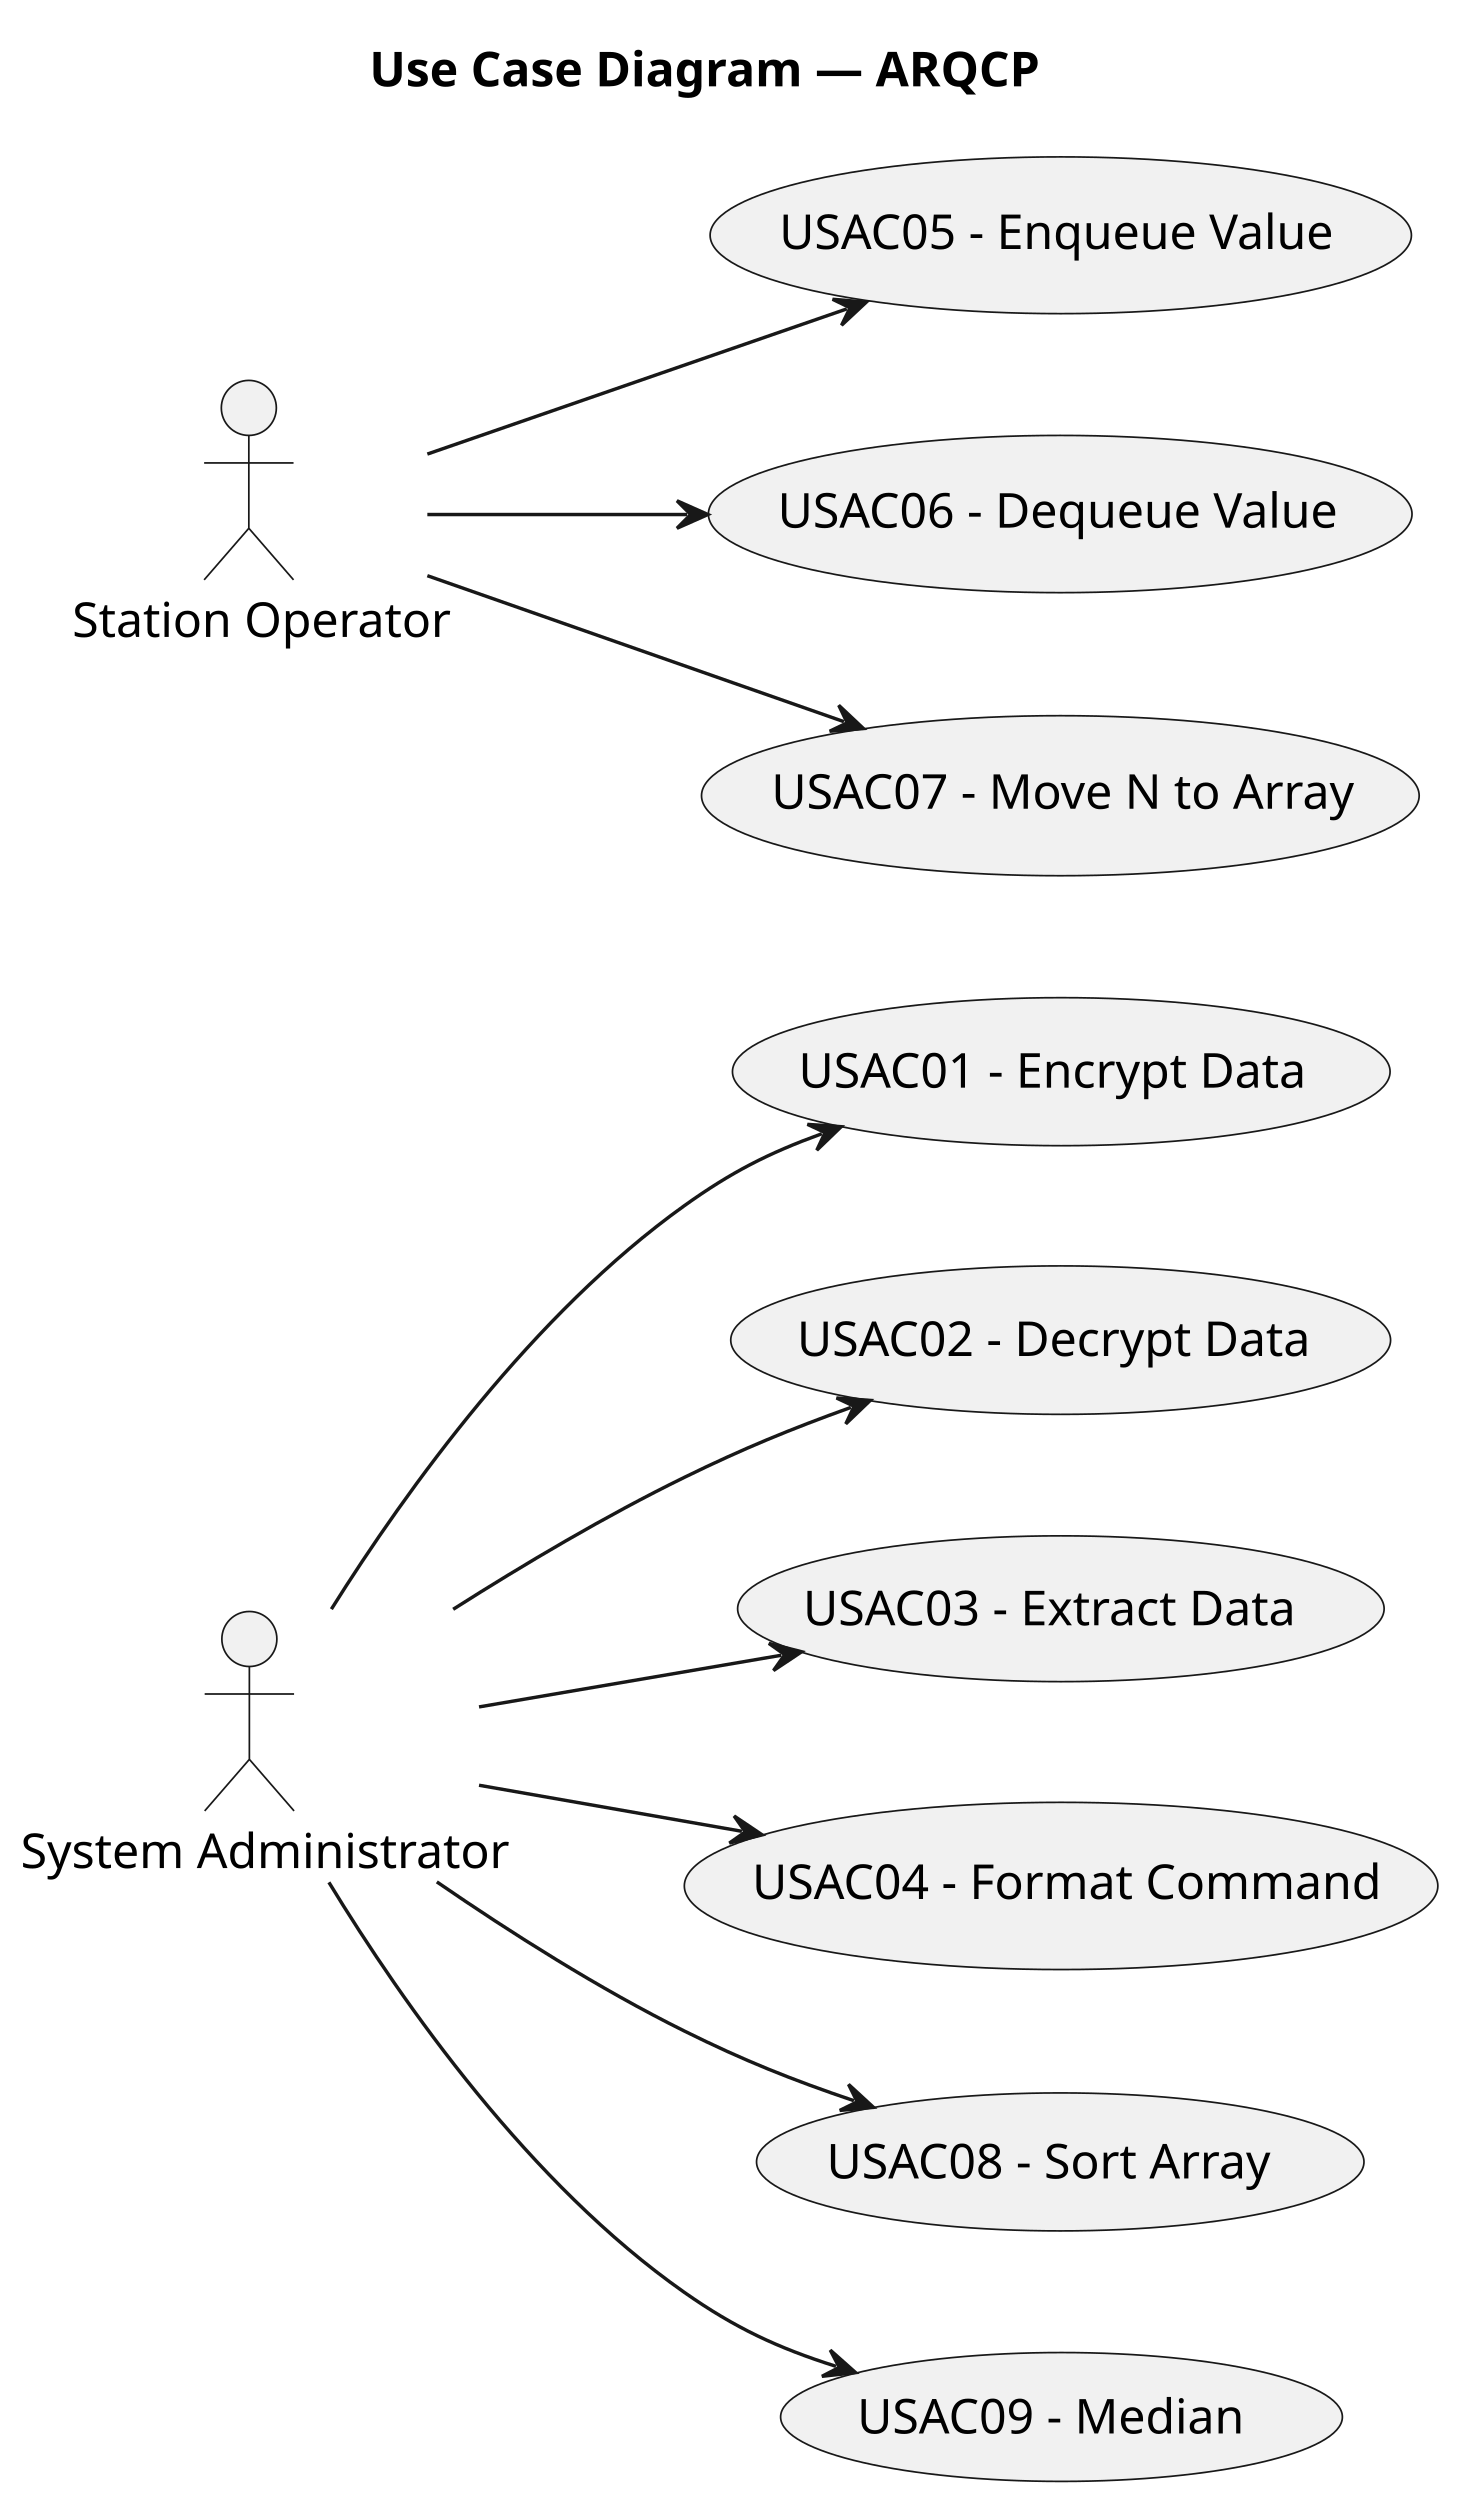
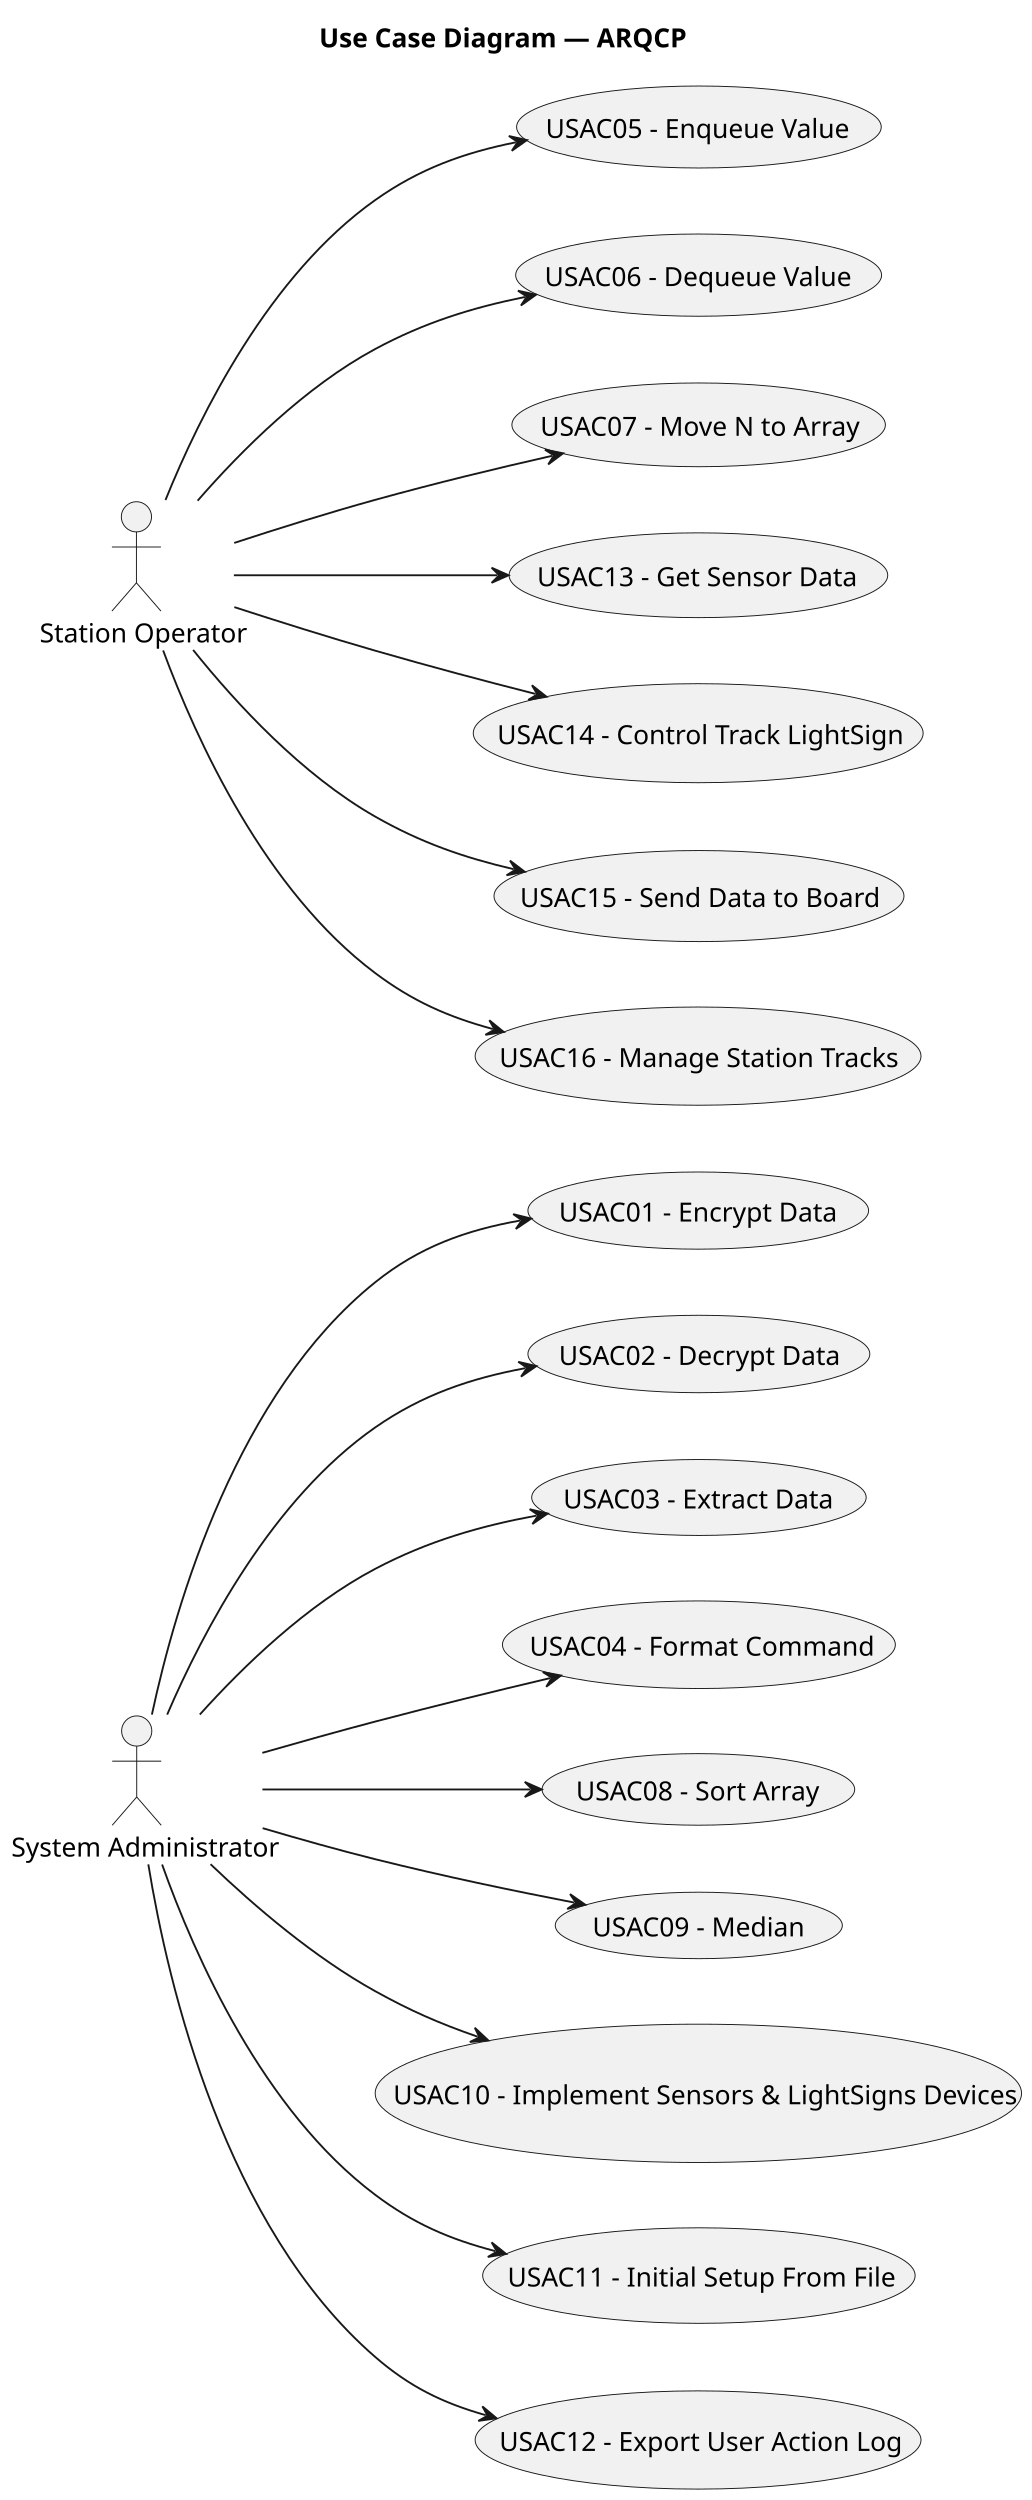
- <svg xmlns="http://www.w3.org/2000/svg" contentStyleType="text/css" height="727px" preserveAspectRatio="none" style="width:424px;height:727px;background:#FFFFFF;" version="1.1" viewBox="0 0 424 727" width="424px" zoomAndPan="magnify">
+ <svg xmlns="http://www.w3.org/2000/svg" contentStyleType="text/css" data-diagram-type="DESCRIPTION" height="1326px" preserveAspectRatio="none" style="width:547px;height:1326px;background:#FFFFFF;" version="1.1" viewBox="0 0 547 1326" width="547px" zoomAndPan="magnify">
  <defs />
  <g>
-     <text fill="#000000" font-family="sans-serif" font-size="14" font-weight="bold" lengthAdjust="spacing" textLength="195.289" x="107.42" y="25.107">Use Case Diagram — ARQCP</text>
-     <g id="elem_SA">
-       <ellipse cx="72.517" cy="476.621" fill="#F1F1F1" rx="8" ry="8" style="stroke:#181818;stroke-width:0.5;" />
-       <path d="M72.517,484.621 L72.517,511.621 M59.517,492.621 L85.517,492.621 M72.517,511.621 L59.517,526.621 M72.517,511.621 L85.517,526.621 " fill="none" style="stroke:#181818;stroke-width:0.5;" />
-       <text fill="#000000" font-family="sans-serif" font-size="14" lengthAdjust="spacing" textLength="133.034" x="6" y="543.229">System Administrator</text>
+     <g class="title" data-source-line="4">
+       <text fill="#000000" font-family="sans-serif" font-size="14" font-weight="bold" lengthAdjust="spacing" textLength="195.289" x="169.265" y="25.107">Use Case Diagram — ARQCP</text>
    </g>
-     <g id="elem_SO">
-       <ellipse cx="72.362" cy="118.621" fill="#F1F1F1" rx="8" ry="8" style="stroke:#181818;stroke-width:0.5;" />
-       <path d="M72.362,126.621 L72.362,153.621 M59.362,134.621 L85.362,134.621 M72.362,153.621 L59.362,168.621 M72.362,153.621 L85.362,168.621 " fill="none" style="stroke:#181818;stroke-width:0.5;" />
-       <text fill="#000000" font-family="sans-serif" font-size="14" lengthAdjust="spacing" textLength="102.724" x="21" y="185.228">Station Operator</text>
+     <g class="entity" data-entity="SA" data-source-line="6" data-uid="ent0002" id="entity_SA">
+       <ellipse cx="72.517" cy="918.121" fill="#F1F1F1" rx="8" ry="8" style="stroke:#181818;stroke-width:0.5;" />
+       <path d="M72.517,926.121 L72.517,953.121 M59.517,934.121 L85.517,934.121 M72.517,953.121 L59.517,968.121 M72.517,953.121 L85.517,968.121" fill="none" style="stroke:#181818;stroke-width:0.5;" />
+       <text fill="#000000" font-family="sans-serif" font-size="14" lengthAdjust="spacing" textLength="133.034" x="6" y="984.729">System Administrator</text>
    </g>
-     <g id="elem_UC1">
-       <ellipse cx="308.619" cy="311.645" fill="#F1F1F1" rx="95.619" ry="21.524" style="stroke:#181818;stroke-width:0.5;" />
-       <text fill="#000000" font-family="sans-serif" font-size="14" lengthAdjust="spacing" textLength="147.834" x="232.216" y="316.295">USAC01 - Encrypt Data</text>
+     <g class="entity" data-entity="SO" data-source-line="7" data-uid="ent0003" id="entity_SO">
+       <ellipse cx="72.362" cy="274.121" fill="#F1F1F1" rx="8" ry="8" style="stroke:#181818;stroke-width:0.5;" />
+       <path d="M72.362,282.121 L72.362,309.121 M59.362,290.121 L85.362,290.121 M72.362,309.121 L59.362,324.121 M72.362,309.121 L85.362,324.121" fill="none" style="stroke:#181818;stroke-width:0.5;" />
+       <text fill="#000000" font-family="sans-serif" font-size="14" lengthAdjust="spacing" textLength="102.724" x="21" y="340.728">Station Operator</text>
    </g>
-     <g id="elem_UC2">
-       <ellipse cx="308.442" cy="389.709" fill="#F1F1F1" rx="95.942" ry="21.588" style="stroke:#181818;stroke-width:0.5;" />
-       <text fill="#000000" font-family="sans-serif" font-size="14" lengthAdjust="spacing" textLength="148.606" x="231.761" y="394.327">USAC02 - Decrypt Data</text>
+     <g class="entity" data-entity="UC1" data-source-line="12" data-uid="ent0004" id="entity_UC1">
+       <ellipse cx="370.355" cy="642.092" fill="#F1F1F1" rx="90.355" ry="20.471" style="stroke:#181818;stroke-width:0.5;" />
+       <text fill="#000000" font-family="sans-serif" font-size="14" lengthAdjust="spacing" textLength="147.834" x="296.438" y="647.903">USAC01 - Encrypt Data</text>
    </g>
-     <g id="elem_UC3">
-       <ellipse cx="308.503" cy="467.822" fill="#F1F1F1" rx="94.003" ry="21.201" style="stroke:#181818;stroke-width:0.5;" />
-       <text fill="#000000" font-family="sans-serif" font-size="14" lengthAdjust="spacing" textLength="143.938" x="233.534" y="472.625">USAC03 - Extract Data</text>
+     <g class="entity" data-entity="UC2" data-source-line="13" data-uid="ent0005" id="entity_UC2">
+       <ellipse cx="370.682" cy="718.158" fill="#F1F1F1" rx="90.682" ry="20.536" style="stroke:#181818;stroke-width:0.5;" />
+       <text fill="#000000" font-family="sans-serif" font-size="14" lengthAdjust="spacing" textLength="148.606" x="296.379" y="723.968">USAC02 - Decrypt Data</text>
    </g>
-     <g id="elem_UC4">
-       <ellipse cx="308.565" cy="548.434" fill="#F1F1F1" rx="109.564" ry="24.313" style="stroke:#181818;stroke-width:0.5;" />
-       <text fill="#000000" font-family="sans-serif" font-size="14" lengthAdjust="spacing" textLength="179.717" x="218.706" y="552.231">USAC04 - Format Command</text>
+     <g class="entity" data-entity="UC3" data-source-line="14" data-uid="ent0006" id="entity_UC3">
+       <ellipse cx="370.713" cy="794.264" fill="#F1F1F1" rx="88.713" ry="20.142" style="stroke:#181818;stroke-width:0.5;" />
+       <text fill="#000000" font-family="sans-serif" font-size="14" lengthAdjust="spacing" textLength="143.938" x="298.744" y="800.074">USAC03 - Extract Data</text>
    </g>
-     <g id="elem_UC8">
-       <ellipse cx="308.323" cy="628.686" fill="#F1F1F1" rx="88.323" ry="20.065" style="stroke:#181818;stroke-width:0.5;" />
-       <text fill="#000000" font-family="sans-serif" font-size="14" lengthAdjust="spacing" textLength="129.924" x="240.361" y="633.489">USAC08 - Sort Array</text>
+     <g class="entity" data-entity="UC4" data-source-line="15" data-uid="ent0007" id="entity_UC4">
+       <ellipse cx="370.701" cy="872.361" fill="#F1F1F1" rx="104.201" ry="23.24" style="stroke:#181818;stroke-width:0.5;" />
+       <text fill="#000000" font-family="sans-serif" font-size="14" lengthAdjust="spacing" textLength="179.717" x="280.843" y="878.172">USAC04 - Format Command</text>
    </g>
-     <g id="elem_UC9">
-       <ellipse cx="308.684" cy="702.858" fill="#F1F1F1" rx="81.684" ry="18.737" style="stroke:#181818;stroke-width:0.5;" />
-       <text fill="#000000" font-family="sans-serif" font-size="14" lengthAdjust="spacing" textLength="112.827" x="249.27" y="707.662">USAC09 - Median</text>
+     <g class="entity" data-entity="UC8" data-source-line="16" data-uid="ent0008" id="entity_UC8">
+       <ellipse cx="370.42" cy="949.105" fill="#F1F1F1" rx="82.92" ry="18.984" style="stroke:#181818;stroke-width:0.5;" />
+       <text fill="#000000" font-family="sans-serif" font-size="14" lengthAdjust="spacing" textLength="129.924" x="305.458" y="954.916">USAC08 - Sort Array</text>
    </g>
-     <g id="elem_UC5">
-       <ellipse cx="308.47" cy="68.415" fill="#F1F1F1" rx="101.97" ry="22.794" style="stroke:#181818;stroke-width:0.5;" />
-       <text fill="#000000" font-family="sans-serif" font-size="14" lengthAdjust="spacing" textLength="162.661" x="226.601" y="72.414">USAC05 - Enqueue Value</text>
+     <g class="entity" data-entity="UC9" data-source-line="17" data-uid="ent0009" id="entity_UC9">
+       <ellipse cx="370.641" cy="1021.249" fill="#F1F1F1" rx="76.141" ry="17.628" style="stroke:#181818;stroke-width:0.5;" />
+       <text fill="#000000" font-family="sans-serif" font-size="14" lengthAdjust="spacing" textLength="112.827" x="314.228" y="1027.06">USAC09 - Median</text>
    </g>
-     <g id="elem_UC6">
-       <ellipse cx="308.309" cy="149.483" fill="#F1F1F1" rx="102.309" ry="22.862" style="stroke:#181818;stroke-width:0.5;" />
-       <text fill="#000000" font-family="sans-serif" font-size="14" lengthAdjust="spacing" textLength="163.434" x="226.148" y="153.447">USAC06 - Dequeue Value</text>
+     <g class="entity" data-entity="UC5" data-source-line="19" data-uid="ent0010" id="entity_UC5">
+       <ellipse cx="370.711" cy="67.363" fill="#F1F1F1" rx="96.711" ry="21.742" style="stroke:#181818;stroke-width:0.5;" />
+       <text fill="#000000" font-family="sans-serif" font-size="14" lengthAdjust="spacing" textLength="162.661" x="289.381" y="73.174">USAC05 - Enqueue Value</text>
    </g>
-     <g id="elem_UC7">
-       <ellipse cx="308.348" cy="231.391" fill="#F1F1F1" rx="104.348" ry="23.27" style="stroke:#181818;stroke-width:0.5;" />
-       <text fill="#000000" font-family="sans-serif" font-size="14" lengthAdjust="spacing" textLength="168.048" x="224.324" y="235.188">USAC07 - Move N to Array</text>
+     <g class="entity" data-entity="UC6" data-source-line="20" data-uid="ent0011" id="entity_UC6">
+       <ellipse cx="370.547" cy="145.93" fill="#F1F1F1" rx="97.047" ry="21.809" style="stroke:#181818;stroke-width:0.5;" />
+       <text fill="#000000" font-family="sans-serif" font-size="14" lengthAdjust="spacing" textLength="163.434" x="288.83" y="151.741">USAC06 - Dequeue Value</text>
    </g>
-     <g id="link_SA_UC1">
-       <path d="M96.36,467.941 C118.51,432.671 155.15,381.981 199,350.621 C212.6,340.901 223.232,335.422 238.982,329.692 " fill="none" id="SA-to-UC1" style="stroke:#181818;stroke-width:1.0;" />
-       <polygon fill="#181818" points="244.62,327.641,234.795,326.959,239.921,329.351,237.53,334.477,244.62,327.641" style="stroke:#181818;stroke-width:1.0;" />
+     <g class="entity" data-entity="UC7" data-source-line="21" data-uid="ent0012" id="entity_UC7">
+       <ellipse cx="370.558" cy="225.333" fill="#F1F1F1" rx="99.058" ry="22.212" style="stroke:#181818;stroke-width:0.5;" />
+       <text fill="#000000" font-family="sans-serif" font-size="14" lengthAdjust="spacing" textLength="168.048" x="286.534" y="231.143">USAC07 - Move N to Array</text>
    </g>
-     <g id="link_SA_UC2">
-       <path d="M131.78,467.981 C152.49,454.821 176.3,440.721 199,429.621 C216.13,421.241 229.846,415.617 247.426,409.277 " fill="none" id="SA-to-UC2" style="stroke:#181818;stroke-width:1.0;" />
-       <polygon fill="#181818" points="253.07,407.241,243.247,406.532,248.367,408.937,245.961,414.057,253.07,407.241" style="stroke:#181818;stroke-width:1.0;" />
+     <g class="entity" data-entity="UC10" data-source-line="27" data-uid="ent0013" id="entity_UC10">
+       <ellipse cx="370.41" cy="1110.303" fill="#F1F1F1" rx="171.41" ry="36.682" style="stroke:#181818;stroke-width:0.5;" />
+       <text fill="#000000" font-family="sans-serif" font-size="14" lengthAdjust="spacing" textLength="323.695" x="208.562" y="1116.114">USAC10 - Implement Sensors &amp; LightSigns Devices</text>
    </g>
-     <g id="link_SA_UC3">
-       <path d="M139.3,496.371 C168.5,491.381 197.086,486.492 227.216,481.342 " fill="none" id="SA-to-UC3" style="stroke:#181818;stroke-width:1.0;" />
-       <polygon fill="#181818" points="233.13,480.331,223.585,477.905,228.202,481.173,224.933,485.79,233.13,480.331" style="stroke:#181818;stroke-width:1.0;" />
+     <g class="entity" data-entity="UC11" data-source-line="28" data-uid="ent0014" id="entity_UC11">
+       <ellipse cx="370.698" cy="1206.961" fill="#F1F1F1" rx="114.698" ry="25.34" style="stroke:#181818;stroke-width:0.5;" />
+       <text fill="#000000" font-family="sans-serif" font-size="14" lengthAdjust="spacing" textLength="203.068" x="269.163" y="1212.771">USAC11 - Initial Setup From File</text>
    </g>
-     <g id="link_SA_UC4">
-       <path d="M139.3,519.151 C164.85,523.631 188.55,527.774 215.74,532.544 " fill="none" id="SA-to-UC4" style="stroke:#181818;stroke-width:1.0;" />
-       <polygon fill="#181818" points="221.65,533.581,213.477,528.086,216.725,532.717,212.094,535.966,221.65,533.581" style="stroke:#181818;stroke-width:1.0;" />
+     <g class="entity" data-entity="UC12" data-source-line="29" data-uid="ent0015" id="entity_UC12">
+       <ellipse cx="370.254" cy="1294.172" fill="#F1F1F1" rx="118.254" ry="26.051" style="stroke:#181818;stroke-width:0.5;" />
+       <text fill="#000000" font-family="sans-serif" font-size="14" lengthAdjust="spacing" textLength="210.868" x="264.82" y="1299.983">USAC12 - Export User Action Log</text>
    </g>
-     <g id="link_SA_UC8">
-       <path d="M127.03,547.251 C148.66,562.121 174.31,578.371 199,590.621 C216.34,599.231 230.436,604.838 248.316,610.888 " fill="none" id="SA-to-UC8" style="stroke:#181818;stroke-width:1.0;" />
-       <polygon fill="#181818" points="254,612.811,246.757,606.138,249.264,611.208,244.193,613.715,254,612.811" style="stroke:#181818;stroke-width:1.0;" />
+     <g class="entity" data-entity="UC13" data-source-line="30" data-uid="ent0016" id="entity_UC13">
+       <ellipse cx="370.433" cy="305.108" fill="#F1F1F1" rx="100.433" ry="22.487" style="stroke:#181818;stroke-width:0.5;" />
+       <text fill="#000000" font-family="sans-serif" font-size="14" lengthAdjust="spacing" textLength="171.185" x="284.841" y="310.918">USAC13 - Get Sensor Data</text>
    </g>
-     <g id="link_SA_UC9">
-       <path d="M95.64,547.381 C117.54,583.311 154.22,635.231 199,666.621 C213.79,676.991 226.052,682.712 243.092,688.132 " fill="none" id="SA-to-UC9" style="stroke:#181818;stroke-width:1.0;" />
-       <polygon fill="#181818" points="248.81,689.951,241.446,683.411,244.045,688.436,239.021,691.035,248.81,689.951" style="stroke:#181818;stroke-width:1.0;" />
+     <g class="entity" data-entity="UC14" data-source-line="31" data-uid="ent0017" id="entity_UC14">
+       <ellipse cx="370.321" cy="388.885" fill="#F1F1F1" rx="119.321" ry="26.264" style="stroke:#181818;stroke-width:0.5;" />
+       <text fill="#000000" font-family="sans-serif" font-size="14" lengthAdjust="spacing" textLength="213.199" x="263.722" y="394.696">USAC14 - Control Track LightSign</text>
    </g>
-     <g id="link_SO_UC5">
-       <path d="M124.27,132.041 C161.91,119.021 207.51,103.234 246.25,89.824 " fill="none" id="SO-to-UC5" style="stroke:#181818;stroke-width:1.0;" />
-       <polygon fill="#181818" points="251.92,87.861,242.107,87.025,247.195,89.497,244.724,94.585,251.92,87.861" style="stroke:#181818;stroke-width:1.0;" />
+     <g class="entity" data-entity="UC15" data-source-line="32" data-uid="ent0018" id="entity_UC15">
+       <ellipse cx="370.74" cy="475.269" fill="#F1F1F1" rx="108.74" ry="24.148" style="stroke:#181818;stroke-width:0.5;" />
+       <text fill="#000000" font-family="sans-serif" font-size="14" lengthAdjust="spacing" textLength="189.882" x="275.799" y="481.08">USAC15 - Send Data to Board</text>
    </g>
-     <g id="link_SO_UC6">
-       <path d="M124.27,149.621 C148.2,149.621 171.64,149.621 199.86,149.621 " fill="none" id="SO-to-UC6" style="stroke:#181818;stroke-width:1.0;" />
-       <polygon fill="#181818" points="205.86,149.621,196.86,145.621,200.86,149.621,196.86,153.621,205.86,149.621" style="stroke:#181818;stroke-width:1.0;" />
+     <g class="entity" data-entity="UC16" data-source-line="33" data-uid="ent0019" id="entity_UC16">
+       <ellipse cx="370.254" cy="560.172" fill="#F1F1F1" rx="118.254" ry="26.051" style="stroke:#181818;stroke-width:0.5;" />
+       <text fill="#000000" font-family="sans-serif" font-size="14" lengthAdjust="spacing" textLength="210.868" x="264.82" y="565.982">USAC16 - Manage Station Tracks</text>
    </g>
-     <g id="link_SO_UC7">
-       <path d="M124.27,167.411 C161.64,180.511 206.788,196.326 245.418,209.866 " fill="none" id="SO-to-UC7" style="stroke:#181818;stroke-width:1.0;" />
-       <polygon fill="#181818" points="251.08,211.851,243.91,205.099,246.362,210.197,241.263,212.649,251.08,211.851" style="stroke:#181818;stroke-width:1.0;" />
+     <g class="link" data-entity-1="SA" data-entity-2="UC1" data-source-line="39" data-uid="lnk20" id="link_SA_UC1">
+       <path d="M80.57,909.411 C93.3,850.041 125.88,738.861 199,680.121 C222.29,661.411 246.993,652.524 275.843,647.384" fill="none" id="SA-to-UC1" style="stroke:#181818;stroke-width:1;" />
+       <polygon fill="#181818" points="281.75,646.331,272.188,643.972,276.827,647.208,273.591,651.848,281.75,646.331" style="stroke:#181818;stroke-width:1;" />
+     </g>
+     <g class="link" data-entity-1="SA" data-entity-2="UC2" data-source-line="40" data-uid="lnk21" id="link_SA_UC2">
+       <path d="M88.67,909.421 C107.65,865.251 144.43,795.131 199,757.121 C223.92,739.771 249.482,731.124 278.582,725.684" fill="none" id="SA-to-UC2" style="stroke:#181818;stroke-width:1;" />
+       <polygon fill="#181818" points="284.48,724.581,274.898,722.303,279.565,725.5,276.368,730.167,284.48,724.581" style="stroke:#181818;stroke-width:1;" />
+     </g>
+     <g class="link" data-entity-1="SA" data-entity-2="UC3" data-source-line="41" data-uid="lnk22" id="link_SA_UC3">
+       <path d="M105.98,909.391 C129.25,883.551 162.76,851.211 199,832.121 C227.04,817.351 254.7,809.402 284.6,803.872" fill="none" id="SA-to-UC3" style="stroke:#181818;stroke-width:1;" />
+       <polygon fill="#181818" points="290.5,802.781,280.923,800.485,285.583,803.69,282.378,808.351,290.5,802.781" style="stroke:#181818;stroke-width:1;" />
+     </g>
+     <g class="link" data-entity-1="SA" data-entity-2="UC4" data-source-line="42" data-uid="lnk23" id="link_SA_UC4">
+       <path d="M139.14,929.711 C158.38,924.181 179.49,918.261 199,913.121 C231.24,904.621 261.251,897.282 291.731,890.072" fill="none" id="SA-to-UC4" style="stroke:#181818;stroke-width:1;" />
+       <polygon fill="#181818" points="297.57,888.691,287.891,886.87,292.704,889.842,289.733,894.655,297.57,888.691" style="stroke:#181818;stroke-width:1;" />
+     </g>
+     <g class="link" data-entity-1="SA" data-entity-2="UC8" data-source-line="43" data-uid="lnk24" id="link_SA_UC8">
+       <path d="M139.19,949.121 C182.88,949.121 234.6,949.121 281.32,949.121" fill="none" id="SA-to-UC8" style="stroke:#181818;stroke-width:1;" />
+       <polygon fill="#181818" points="287.32,949.121,278.32,945.121,282.32,949.121,278.32,953.121,287.32,949.121" style="stroke:#181818;stroke-width:1;" />
+     </g>
+     <g class="link" data-entity-1="SA" data-entity-2="UC9" data-source-line="44" data-uid="lnk25" id="link_SA_UC9">
+       <path d="M139.32,969.661 C158.48,975.331 179.5,981.251 199,986.121 C235.79,995.301 271.599,1002.75 304.549,1009.13" fill="none" id="SA-to-UC9" style="stroke:#181818;stroke-width:1;" />
+       <polygon fill="#181818" points="310.44,1010.271,302.365,1004.633,305.531,1009.321,300.844,1012.487,310.44,1010.271" style="stroke:#181818;stroke-width:1;" />
+     </g>
+     <g class="link" data-entity-1="SO" data-entity-2="UC5" data-source-line="46" data-uid="lnk26" id="link_SO_UC5">
+       <path d="M87.78,265.211 C106.24,219.541 142.85,145.911 199,106.121 C222.41,89.531 245.888,81.055 273.618,75.475" fill="none" id="SO-to-UC5" style="stroke:#181818;stroke-width:1;" />
+       <polygon fill="#181818" points="279.5,74.291,269.888,72.145,274.598,75.278,271.466,79.988,279.5,74.291" style="stroke:#181818;stroke-width:1;" />
+     </g>
+     <g class="link" data-entity-1="SO" data-entity-2="UC6" data-source-line="47" data-uid="lnk27" id="link_SO_UC6">
+       <path d="M104.81,265.571 C128.03,238.901 161.97,205.061 199,185.121 C225.07,171.081 250.13,163.277 278.45,157.517" fill="none" id="SO-to-UC6" style="stroke:#181818;stroke-width:1;" />
+       <polygon fill="#181818" points="284.33,156.321,274.713,154.195,279.43,157.318,276.308,162.035,284.33,156.321" style="stroke:#181818;stroke-width:1;" />
+     </g>
+     <g class="link" data-entity-1="SO" data-entity-2="UC7" data-source-line="48" data-uid="lnk28" id="link_SO_UC7">
+       <path d="M124.22,287.961 C146.96,280.521 174.2,271.971 199,265.121 C231.53,256.131 262.059,248.75 292.829,241.76" fill="none" id="SO-to-UC7" style="stroke:#181818;stroke-width:1;" />
+       <polygon fill="#181818" points="298.68,240.431,289.017,238.524,293.804,241.539,290.79,246.325,298.68,240.431" style="stroke:#181818;stroke-width:1;" />
+     </g>
+     <g class="link" data-entity-1="SA" data-entity-2="UC10" data-source-line="53" data-uid="lnk29" id="link_SA_UC10">
+       <path d="M111.67,988.771 C135.08,1011.181 166.7,1038.211 199,1056.121 C217.6,1066.441 232.783,1073.131 253.353,1080.281" fill="none" id="SA-to-UC10" style="stroke:#181818;stroke-width:1;" />
+       <polygon fill="#181818" points="259.02,1082.251,251.832,1075.518,254.297,1080.61,249.206,1083.074,259.02,1082.251" style="stroke:#181818;stroke-width:1;" />
+     </g>
+     <g class="link" data-entity-1="SA" data-entity-2="UC11" data-source-line="54" data-uid="lnk30" id="link_SA_UC11">
+       <path d="M85.98,988.941 C103.36,1037.751 139.58,1119.441 199,1164.121 C219.13,1179.261 238.185,1187.582 262.645,1193.982" fill="none" id="SA-to-UC11" style="stroke:#181818;stroke-width:1;" />
+       <polygon fill="#181818" points="268.45,1195.501,260.756,1189.353,263.613,1194.235,258.731,1197.093,268.45,1195.501" style="stroke:#181818;stroke-width:1;" />
+     </g>
+     <g class="link" data-entity-1="SA" data-entity-2="UC12" data-source-line="55" data-uid="lnk31" id="link_SA_UC12">
+       <path d="M78.67,988.861 C89.23,1053.501 119.42,1181.141 199,1250.121 C217.13,1265.841 234.409,1274.41 257.649,1281.02" fill="none" id="SA-to-UC12" style="stroke:#181818;stroke-width:1;" />
+       <polygon fill="#181818" points="263.42,1282.661,255.858,1276.351,258.611,1281.293,253.669,1284.046,263.42,1282.661" style="stroke:#181818;stroke-width:1;" />
+     </g>
+     <g class="link" data-entity-1="SO" data-entity-2="UC13" data-source-line="57" data-uid="lnk32" id="link_SO_UC13">
+       <path d="M124.05,305.121 C163.92,305.121 214.79,305.121 263.75,305.121" fill="none" id="SO-to-UC13" style="stroke:#181818;stroke-width:1;" />
+       <polygon fill="#181818" points="269.75,305.121,260.75,301.121,264.75,305.121,260.75,309.121,269.75,305.121" style="stroke:#181818;stroke-width:1;" />
+     </g>
+     <g class="link" data-entity-1="SO" data-entity-2="UC14" data-source-line="58" data-uid="lnk33" id="link_SO_UC14">
+       <path d="M124.29,322.021 C147.05,329.411 174.28,338.001 199,345.121 C228.52,353.631 255.326,360.76 284.066,368.08" fill="none" id="SO-to-UC14" style="stroke:#181818;stroke-width:1;" />
+       <polygon fill="#181818" points="289.88,369.561,282.146,363.464,285.035,368.327,280.171,371.216,289.88,369.561" style="stroke:#181818;stroke-width:1;" />
+     </g>
+     <g class="link" data-entity-1="SO" data-entity-2="UC15" data-source-line="59" data-uid="lnk34" id="link_SO_UC15">
+       <path d="M102.43,344.731 C125.47,373.451 160.21,410.991 199,433.121 C223.1,446.871 245.768,454.786 272.507,461.036" fill="none" id="SO-to-UC15" style="stroke:#181818;stroke-width:1;" />
+       <polygon fill="#181818" points="278.35,462.401,270.497,456.458,273.481,461.263,268.676,464.248,278.35,462.401" style="stroke:#181818;stroke-width:1;" />
+     </g>
+     <g class="link" data-entity-1="SO" data-entity-2="UC16" data-source-line="60" data-uid="lnk35" id="link_SO_UC16">
+       <path d="M86.53,345.001 C104.28,392.941 140.69,472.401 199,516.121 C218.81,530.971 237.371,539.255 261.391,545.795" fill="none" id="SO-to-UC16" style="stroke:#181818;stroke-width:1;" />
+       <polygon fill="#181818" points="267.18,547.371,259.547,541.147,262.356,546.058,257.445,548.866,267.18,547.371" style="stroke:#181818;stroke-width:1;" />
    </g>
  </g>
</svg>
